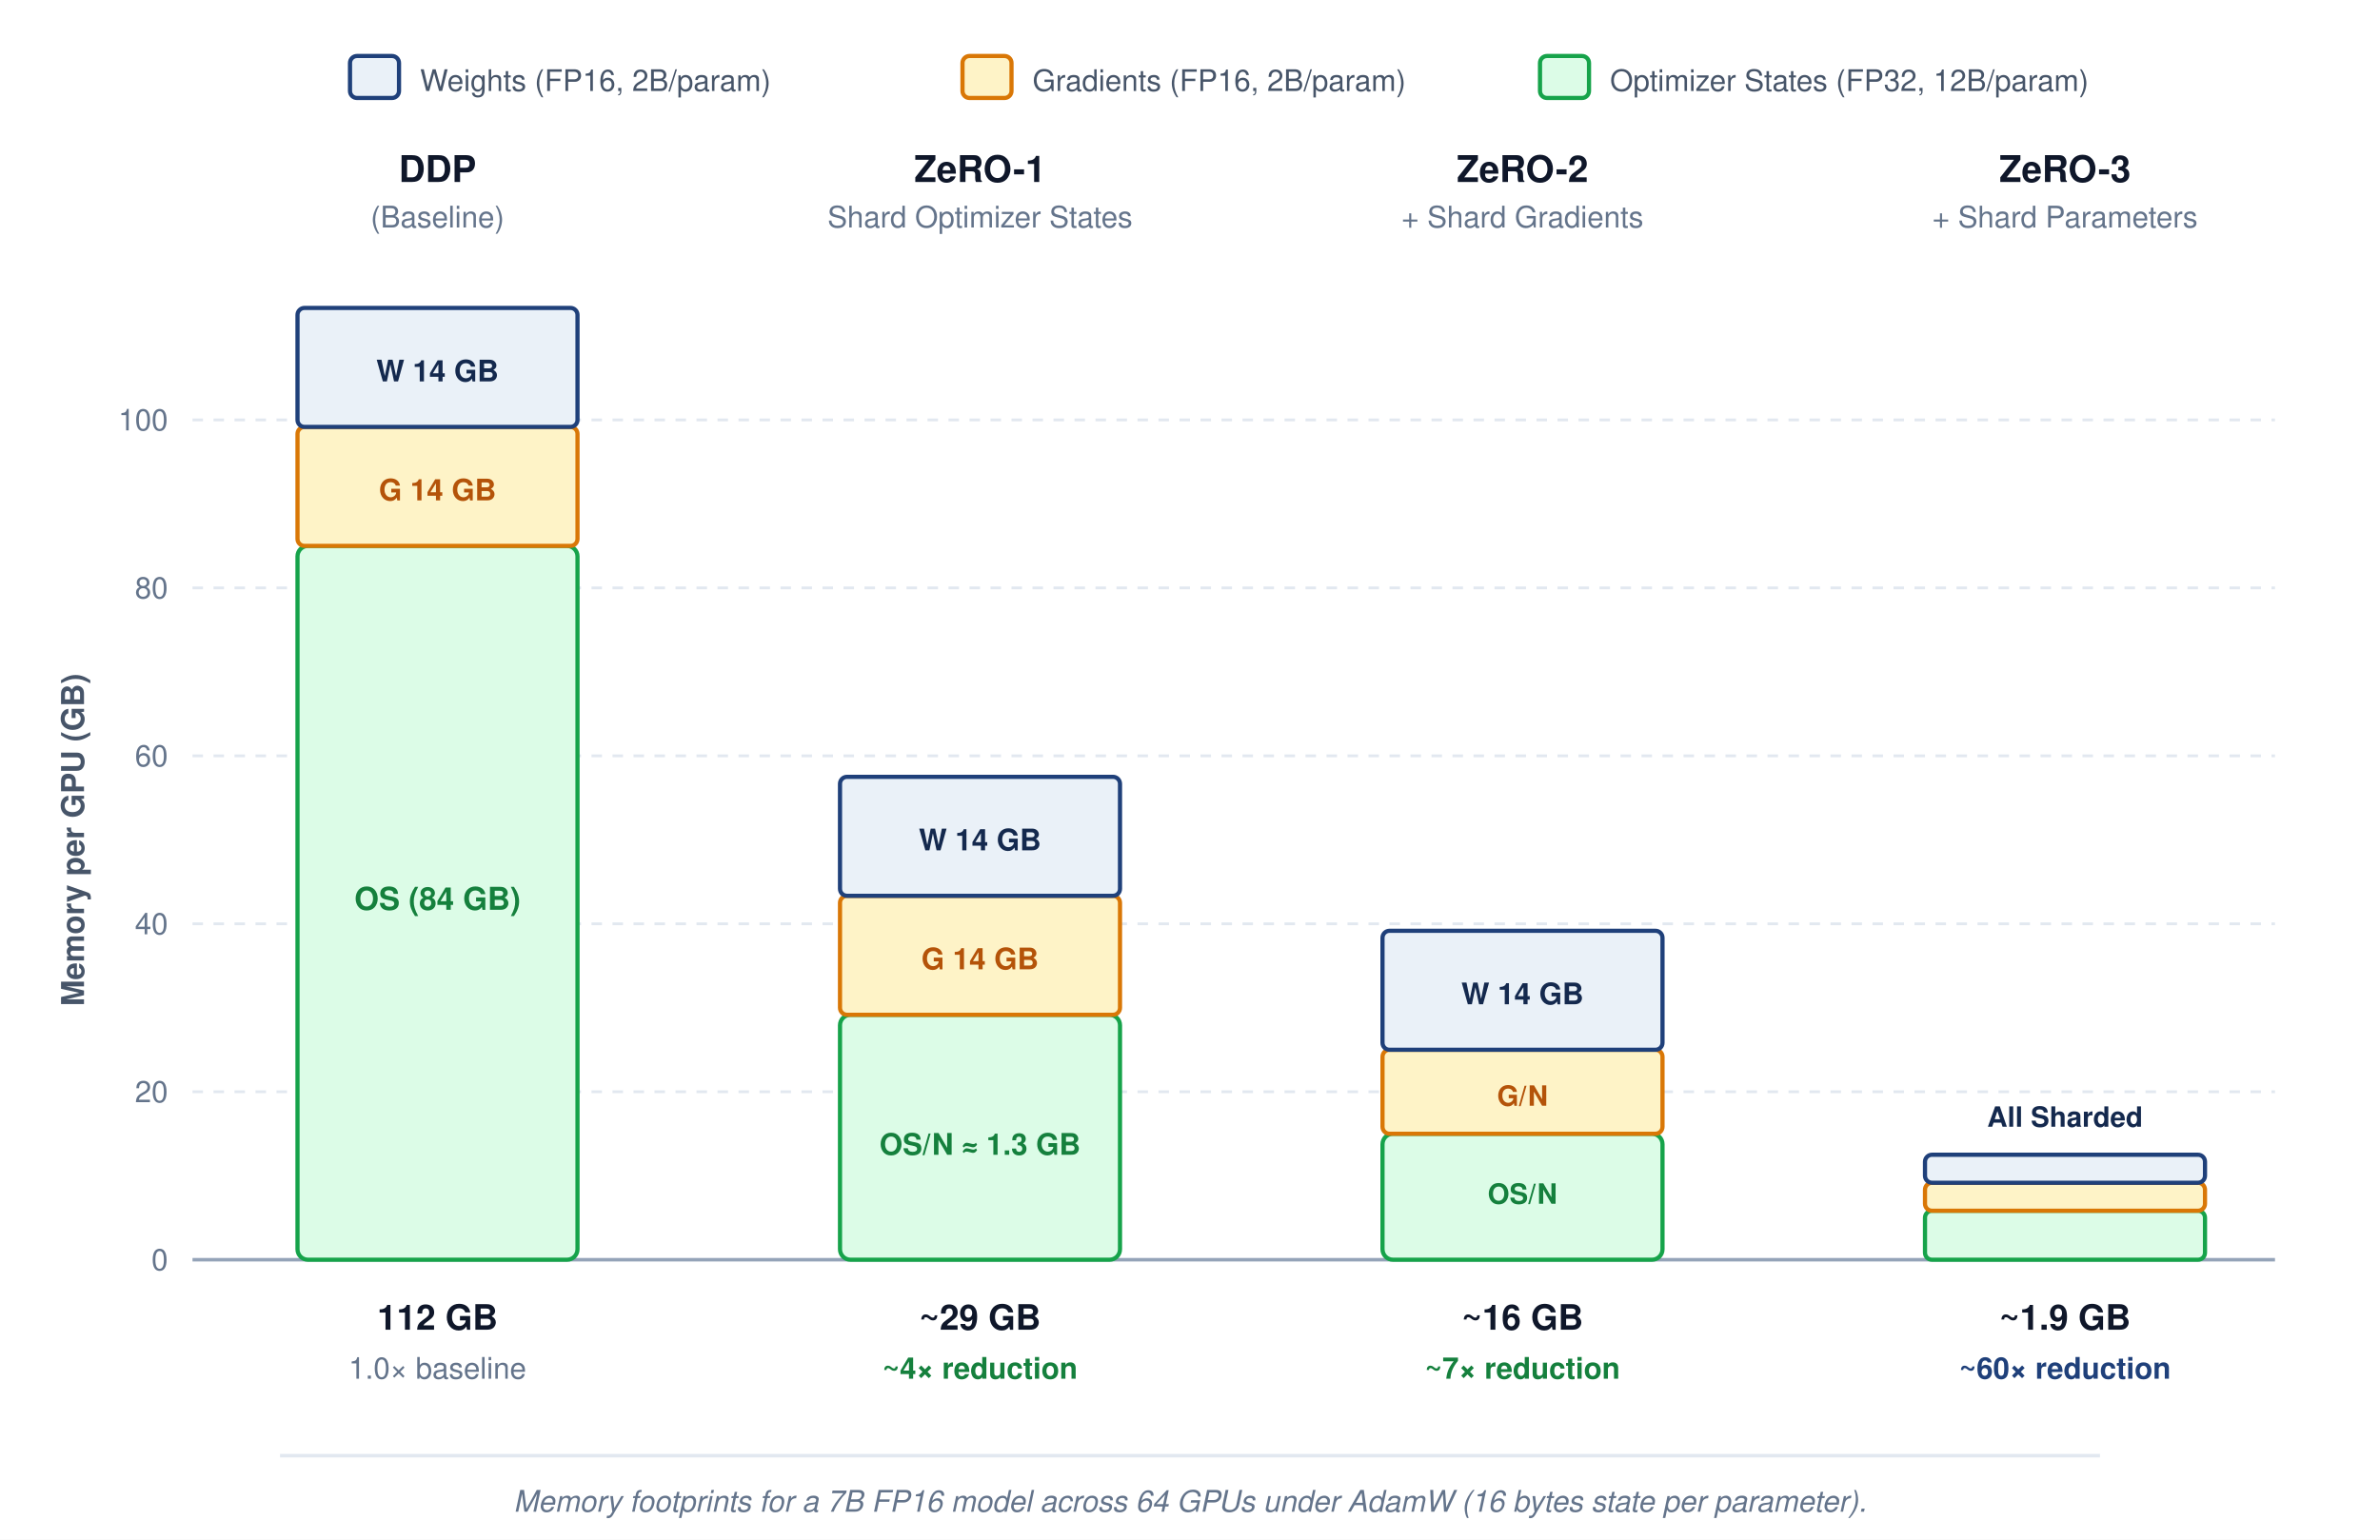
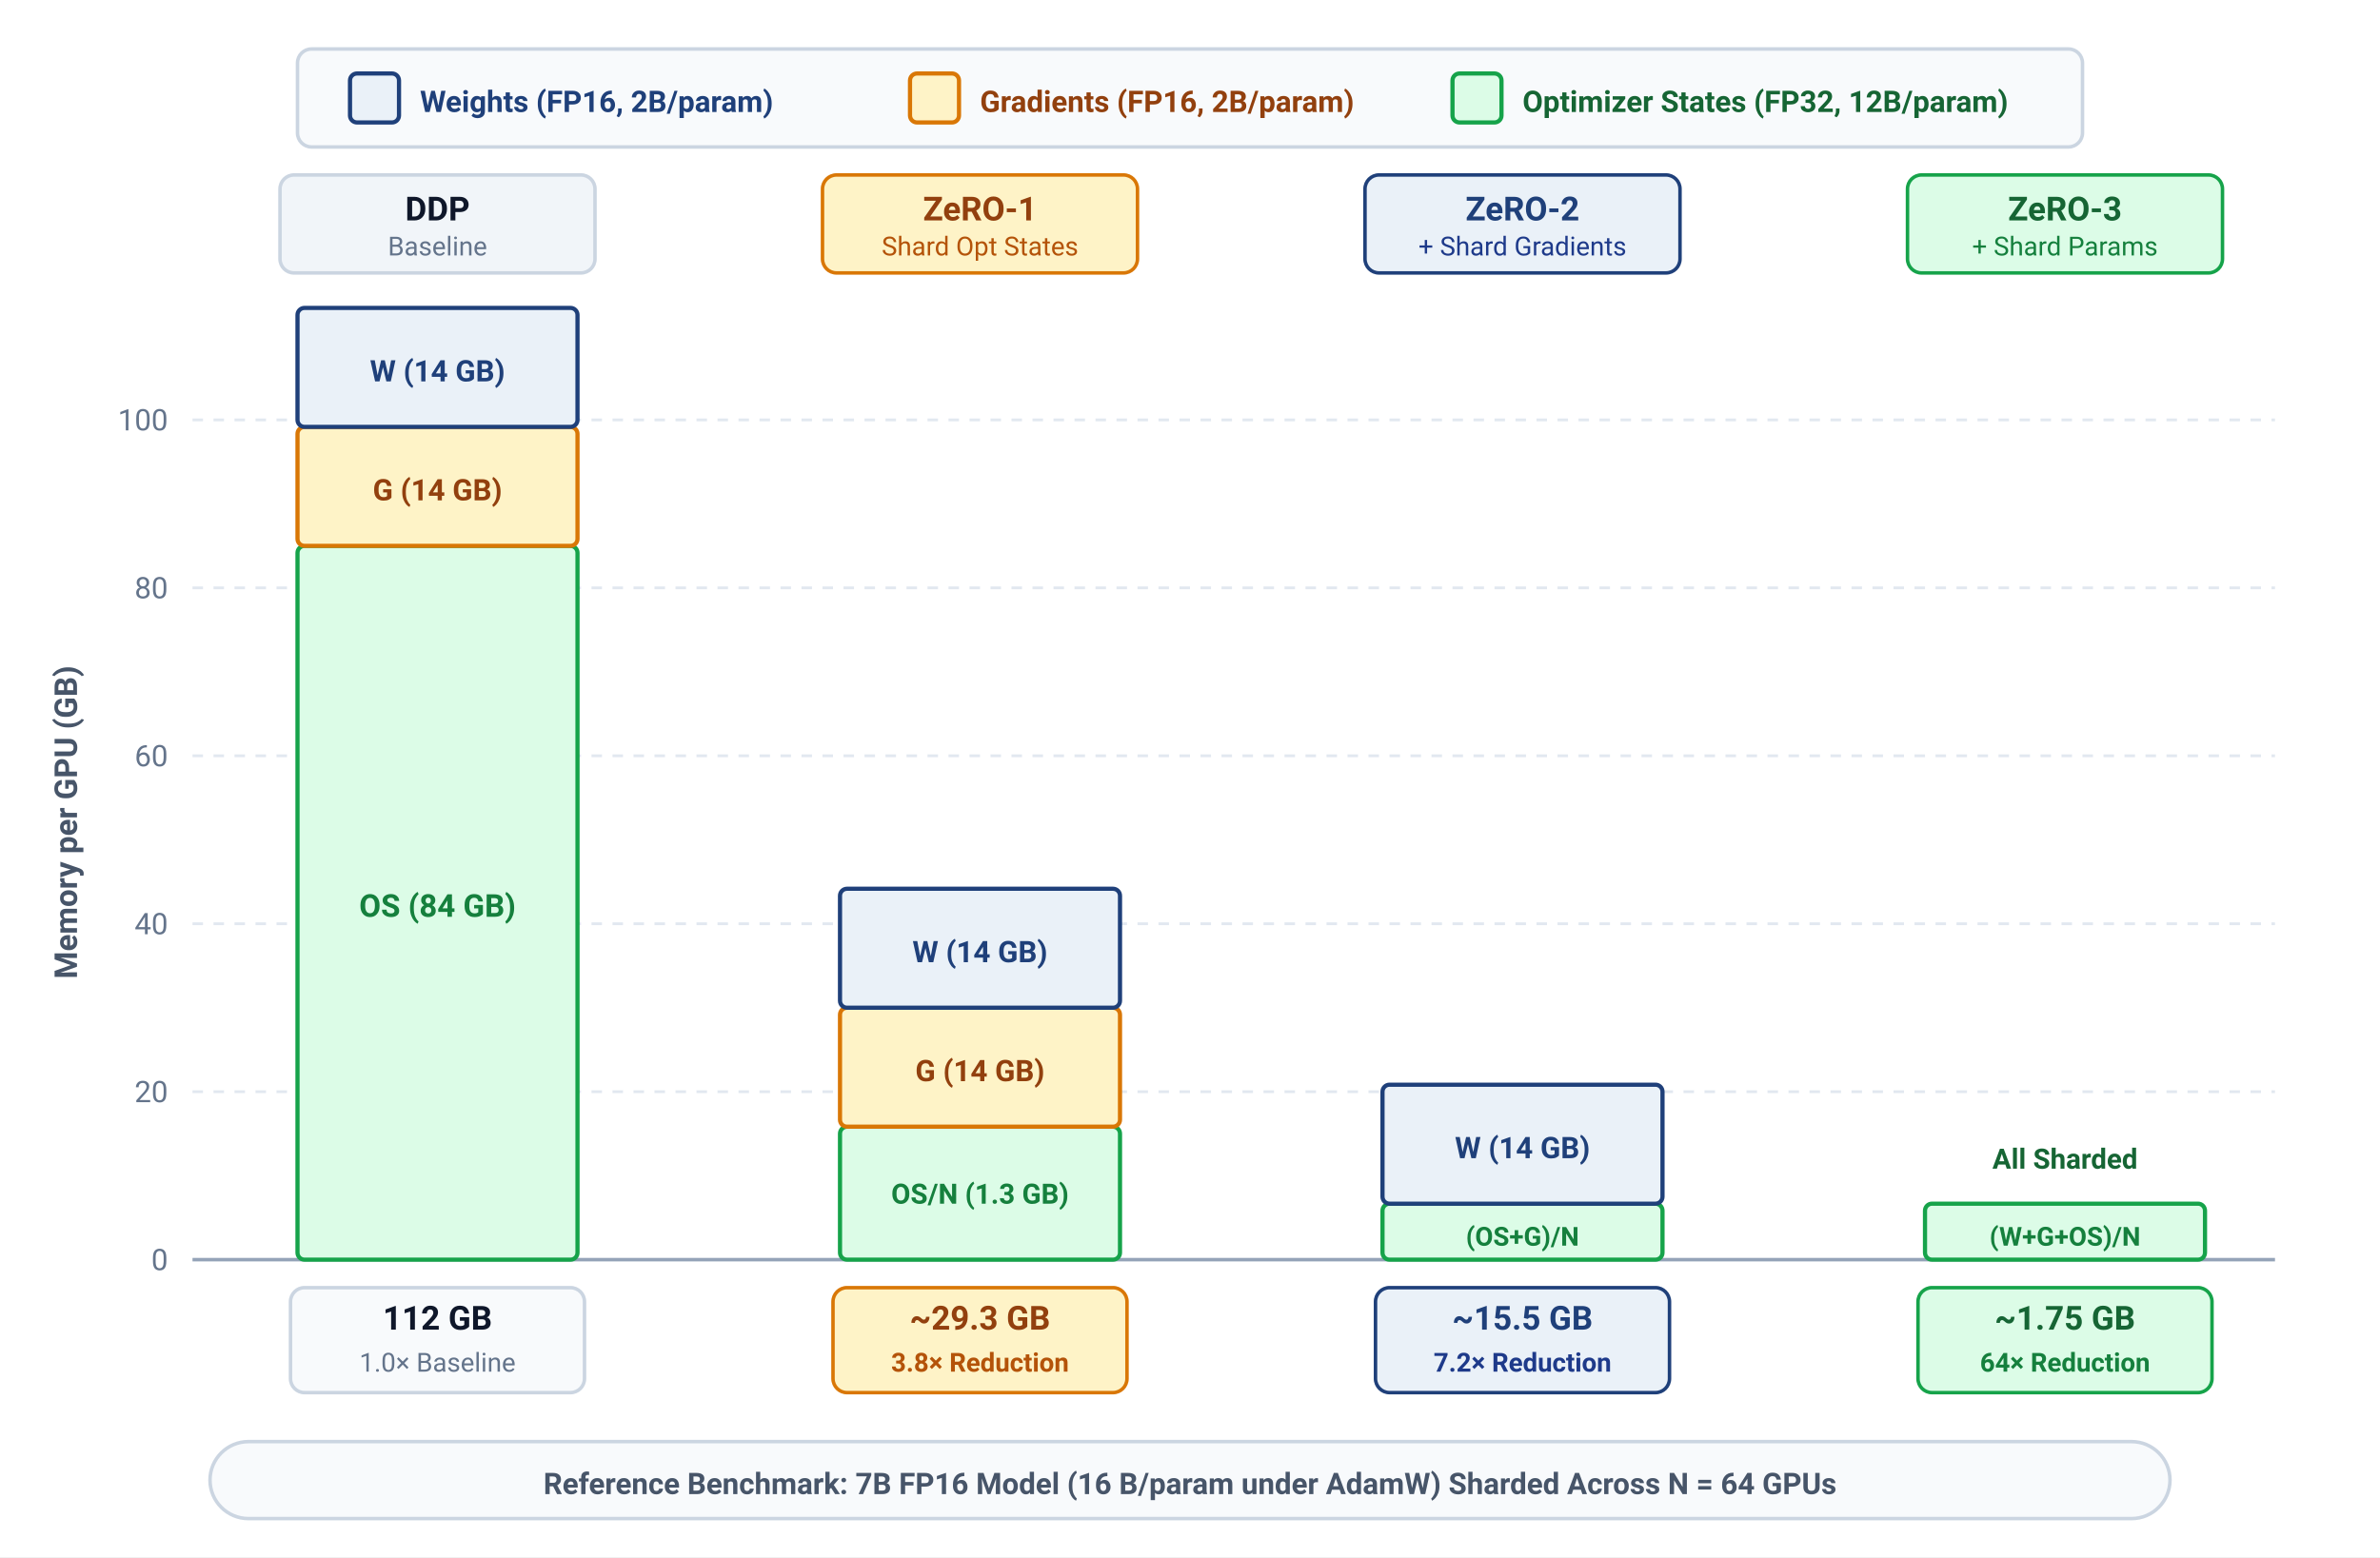
- <svg xmlns="http://www.w3.org/2000/svg" viewBox="0 0 680 440" font-family="Helvetica Neue, Helvetica, Arial, sans-serif">
-   <rect width="680" height="440" fill="#ffffff" />
-   <g transform="translate(100 16)">
-     <rect x="0" y="0" width="14" height="12" rx="2" fill="#EAF1F8" stroke="#1F407A" stroke-width="1.2" />
-     <text x="20" y="10" font-size="8.5" fill="#475569">Weights (FP16, 2B/param)</text>
-     <rect x="175" y="0" width="14" height="12" rx="2" fill="#fef3c7" stroke="#d97706" stroke-width="1.2" />
-     <text x="195" y="10" font-size="8.5" fill="#475569">Gradients (FP16, 2B/param)</text>
-     <rect x="340" y="0" width="14" height="12" rx="2" fill="#dcfce7" stroke="#16a34a" stroke-width="1.2" />
-     <text x="360" y="10" font-size="8.5" fill="#475569">Optimizer States (FP32, 12B/param)</text>
+ <svg xmlns="http://www.w3.org/2000/svg" viewBox="0 0 680 445" width="100%" height="100%" style="background: #ffffff; font-family: -apple-system, BlinkMacSystemFont, 'Segoe UI', Roboto, Helvetica, Arial, sans-serif;">
+   <rect width="680" height="445" fill="#ffffff" />
+   <g transform="translate(85, 14)">
+     <rect width="510" height="28" rx="4" fill="#F8FAFC" stroke="#CBD5E1" stroke-width="1" />
+     <g transform="translate(15, 7)">
+       <rect x="0" y="0" width="14" height="14" rx="2" fill="#EAF1F8" stroke="#1F407A" stroke-width="1.2" />
+       <text x="20" y="11" font-size="8.5" font-weight="600" fill="#1F407A">Weights (FP16, 2B/param)</text>
+       <rect x="160" y="0" width="14" height="14" rx="2" fill="#FEF3C7" stroke="#D97706" stroke-width="1.2" />
+       <text x="180" y="11" font-size="8.5" font-weight="600" fill="#92400E">Gradients (FP16, 2B/param)</text>
+       <rect x="315" y="0" width="14" height="14" rx="2" fill="#DCFCE7" stroke="#16A34A" stroke-width="1.2" />
+       <text x="335" y="11" font-size="8.5" font-weight="600" fill="#166534">Optimizer States (FP32, 12B/param)</text>
+     </g>
  </g>
-   <text x="125" y="52" text-anchor="middle" font-size="10.5" font-weight="700" fill="#0f172a">DDP</text>
-   <text x="125" y="65" text-anchor="middle" font-size="8.5" fill="#64748b">(Baseline)</text>
-   <text x="280" y="52" text-anchor="middle" font-size="10.5" font-weight="700" fill="#0f172a">ZeRO-1</text>
-   <text x="280" y="65" text-anchor="middle" font-size="8.5" fill="#64748b">Shard Optimizer States</text>
-   <text x="435" y="52" text-anchor="middle" font-size="10.5" font-weight="700" fill="#0f172a">ZeRO-2</text>
-   <text x="435" y="65" text-anchor="middle" font-size="8.5" fill="#64748b">+ Shard Gradients</text>
-   <text x="590" y="52" text-anchor="middle" font-size="10.5" font-weight="700" fill="#0f172a">ZeRO-3</text>
-   <text x="590" y="65" text-anchor="middle" font-size="8.5" fill="#64748b">+ Shard Parameters</text>
-   <text x="24" y="240" text-anchor="middle" font-size="9" font-weight="700" fill="#475569" transform="rotate(-90,24,240)">Memory per GPU (GB)</text>
-   <line x1="55" y1="360" x2="650" y2="360" stroke="#94a3b8" stroke-width="1" />
-   <text x="48" y="363" text-anchor="end" font-size="8.5" fill="#64748b">0</text>
-   <line x1="55" y1="312" x2="650" y2="312" stroke="#e2e8f0" stroke-width="0.8" stroke-dasharray="3,3" />
-   <text x="48" y="315" text-anchor="end" font-size="8.5" fill="#64748b">20</text>
-   <line x1="55" y1="264" x2="650" y2="264" stroke="#e2e8f0" stroke-width="0.8" stroke-dasharray="3,3" />
-   <text x="48" y="267" text-anchor="end" font-size="8.5" fill="#64748b">40</text>
-   <line x1="55" y1="216" x2="650" y2="216" stroke="#e2e8f0" stroke-width="0.8" stroke-dasharray="3,3" />
-   <text x="48" y="219" text-anchor="end" font-size="8.5" fill="#64748b">60</text>
-   <line x1="55" y1="168" x2="650" y2="168" stroke="#e2e8f0" stroke-width="0.8" stroke-dasharray="3,3" />
-   <text x="48" y="171" text-anchor="end" font-size="8.5" fill="#64748b">80</text>
-   <line x1="55" y1="120" x2="650" y2="120" stroke="#e2e8f0" stroke-width="0.8" stroke-dasharray="3,3" />
-   <text x="48" y="123" text-anchor="end" font-size="8.5" fill="#64748b">100</text>
-   <rect x="85" y="156" width="80" height="204" rx="3" fill="#dcfce7" stroke="#16a34a" stroke-width="1.2" />
-   <text x="125" y="260" text-anchor="middle" font-size="9" font-weight="700" fill="#15803d">OS (84 GB)</text>
-   <rect x="85" y="122" width="80" height="34" rx="2" fill="#fef3c7" stroke="#d97706" stroke-width="1.2" />
-   <text x="125" y="143" text-anchor="middle" font-size="8.5" font-weight="600" fill="#b45309">G 14 GB</text>
-   <rect x="85" y="88" width="80" height="34" rx="2" fill="#EAF1F8" stroke="#1F407A" stroke-width="1.2" />
-   <text x="125" y="109" text-anchor="middle" font-size="8.5" font-weight="600" fill="#14294E">W 14 GB</text>
-   <text x="125" y="380" text-anchor="middle" font-size="10" font-weight="700" fill="#0f172a">112 GB</text>
-   <text x="125" y="394" text-anchor="middle" font-size="8.5" fill="#64748b">1.0× baseline</text>
-   <rect x="240" y="290" width="80" height="70" rx="3" fill="#dcfce7" stroke="#16a34a" stroke-width="1.2" />
-   <text x="280" y="330" text-anchor="middle" font-size="8.5" font-weight="700" fill="#15803d">OS/N ≈ 1.3 GB</text>
-   <rect x="240" y="256" width="80" height="34" rx="2" fill="#fef3c7" stroke="#d97706" stroke-width="1.2" />
-   <text x="280" y="277" text-anchor="middle" font-size="8.5" font-weight="600" fill="#b45309">G 14 GB</text>
-   <rect x="240" y="222" width="80" height="34" rx="2" fill="#EAF1F8" stroke="#1F407A" stroke-width="1.2" />
-   <text x="280" y="243" text-anchor="middle" font-size="8.5" font-weight="600" fill="#14294E">W 14 GB</text>
-   <text x="280" y="380" text-anchor="middle" font-size="10" font-weight="700" fill="#0f172a">~29 GB</text>
-   <text x="280" y="394" text-anchor="middle" font-size="8.5" font-weight="600" fill="#15803d">~4× reduction</text>
-   <rect x="395" y="324" width="80" height="36" rx="3" fill="#dcfce7" stroke="#16a34a" stroke-width="1.2" />
-   <text x="435" y="344" text-anchor="middle" font-size="8" font-weight="700" fill="#15803d">OS/N</text>
-   <rect x="395" y="300" width="80" height="24" rx="2" fill="#fef3c7" stroke="#d97706" stroke-width="1.2" />
-   <text x="435" y="316" text-anchor="middle" font-size="8" font-weight="600" fill="#b45309">G/N</text>
-   <rect x="395" y="266" width="80" height="34" rx="2" fill="#EAF1F8" stroke="#1F407A" stroke-width="1.2" />
-   <text x="435" y="287" text-anchor="middle" font-size="8.5" font-weight="600" fill="#14294E">W 14 GB</text>
-   <text x="435" y="380" text-anchor="middle" font-size="10" font-weight="700" fill="#0f172a">~16 GB</text>
-   <text x="435" y="394" text-anchor="middle" font-size="8.5" font-weight="600" fill="#15803d">~7× reduction</text>
-   <rect x="550" y="346" width="80" height="14" rx="2" fill="#dcfce7" stroke="#16a34a" stroke-width="1.2" />
-   <rect x="550" y="338" width="80" height="8" rx="2" fill="#fef3c7" stroke="#d97706" stroke-width="1.2" />
-   <rect x="550" y="330" width="80" height="8" rx="2" fill="#EAF1F8" stroke="#1F407A" stroke-width="1.2" />
-   <text x="590" y="322" text-anchor="middle" font-size="8" font-weight="700" fill="#14294E">All Sharded</text>
-   <text x="590" y="380" text-anchor="middle" font-size="10" font-weight="700" fill="#0f172a">~1.9 GB</text>
-   <text x="590" y="394" text-anchor="middle" font-size="8.5" font-weight="700" fill="#1F407A">~60× reduction</text>
-   <line x1="80" y1="416" x2="600" y2="416" stroke="#e2e8f0" stroke-width="1" />
-   <text x="340" y="432" text-anchor="middle" font-size="8.5" font-style="italic" fill="#64748b">Memory footprints for a 7B FP16 model across 64 GPUs under AdamW (16 bytes state per parameter).</text>
+   <g transform="translate(80, 50)">
+     <rect x="0" y="0" width="90" height="28" rx="4" fill="#F1F5F9" stroke="#CBD5E1" stroke-width="1" />
+     <text x="45" y="13" text-anchor="middle" font-size="9.5" font-weight="700" fill="#0F172A">DDP</text>
+     <text x="45" y="23" text-anchor="middle" font-size="7.5" fill="#64748B">Baseline</text>
+     <rect x="155" y="0" width="90" height="28" rx="4" fill="#FEF3C7" stroke="#D97706" stroke-width="1" />
+     <text x="200" y="13" text-anchor="middle" font-size="9.5" font-weight="700" fill="#92400E">ZeRO-1</text>
+     <text x="200" y="23" text-anchor="middle" font-size="7.5" fill="#B45309">Shard Opt States</text>
+     <rect x="310" y="0" width="90" height="28" rx="4" fill="#EAF1F8" stroke="#1F407A" stroke-width="1" />
+     <text x="355" y="13" text-anchor="middle" font-size="9.5" font-weight="700" fill="#1F407A">ZeRO-2</text>
+     <text x="355" y="23" text-anchor="middle" font-size="7.5" fill="#1E3A8A">+ Shard Gradients</text>
+     <rect x="465" y="0" width="90" height="28" rx="4" fill="#DCFCE7" stroke="#16A34A" stroke-width="1" />
+     <text x="510" y="13" text-anchor="middle" font-size="9.5" font-weight="700" fill="#166534">ZeRO-3</text>
+     <text x="510" y="23" text-anchor="middle" font-size="7.5" fill="#15803D">+ Shard Params</text>
+   </g>
+   <text x="22" y="235" text-anchor="middle" font-size="9" font-weight="700" fill="#475569" transform="rotate(-90,22,235)">Memory per GPU (GB)</text>
+   <line x1="55" y1="360" x2="650" y2="360" stroke="#94A3B8" stroke-width="1" />
+   <text x="48" y="363" text-anchor="end" font-size="8.5" fill="#64748B">0</text>
+   <line x1="55" y1="312" x2="650" y2="312" stroke="#E2E8F0" stroke-width="0.8" stroke-dasharray="3,3" />
+   <text x="48" y="315" text-anchor="end" font-size="8.5" fill="#64748B">20</text>
+   <line x1="55" y1="264" x2="650" y2="264" stroke="#E2E8F0" stroke-width="0.8" stroke-dasharray="3,3" />
+   <text x="48" y="267" text-anchor="end" font-size="8.5" fill="#64748B">40</text>
+   <line x1="55" y1="216" x2="650" y2="216" stroke="#E2E8F0" stroke-width="0.8" stroke-dasharray="3,3" />
+   <text x="48" y="219" text-anchor="end" font-size="8.5" fill="#64748B">60</text>
+   <line x1="55" y1="168" x2="650" y2="168" stroke="#E2E8F0" stroke-width="0.8" stroke-dasharray="3,3" />
+   <text x="48" y="171" text-anchor="end" font-size="8.5" fill="#64748B">80</text>
+   <line x1="55" y1="120" x2="650" y2="120" stroke="#E2E8F0" stroke-width="0.8" stroke-dasharray="3,3" />
+   <text x="48" y="123" text-anchor="end" font-size="8.5" fill="#64748B">100</text>
+   <g transform="translate(85, 0)">
+     <rect x="0" y="156" width="80" height="204" rx="2" fill="#DCFCE7" stroke="#16A34A" stroke-width="1.2" />
+     <text x="40" y="262" text-anchor="middle" font-size="9" font-weight="700" fill="#15803D">OS (84 GB)</text>
+     <rect x="0" y="122" width="80" height="34" rx="2" fill="#FEF3C7" stroke="#D97706" stroke-width="1.2" />
+     <text x="40" y="143" text-anchor="middle" font-size="8.5" font-weight="600" fill="#92400E">G (14 GB)</text>
+     <rect x="0" y="88" width="80" height="34" rx="2" fill="#EAF1F8" stroke="#1F407A" stroke-width="1.2" />
+     <text x="40" y="109" text-anchor="middle" font-size="8.5" font-weight="600" fill="#1F407A">W (14 GB)</text>
+     <rect x="-2" y="368" width="84" height="30" rx="4" fill="#F8FAFC" stroke="#CBD5E1" stroke-width="1" />
+     <text x="40" y="380" text-anchor="middle" font-size="9.5" font-weight="700" fill="#0F172A">112 GB</text>
+     <text x="40" y="392" text-anchor="middle" font-size="7.5" fill="#64748B">1.0× Baseline</text>
+   </g>
+   <g transform="translate(240, 0)">
+     <rect x="0" y="322" width="80" height="38" rx="2" fill="#DCFCE7" stroke="#16A34A" stroke-width="1.2" />
+     <text x="40" y="344" text-anchor="middle" font-size="8" font-weight="700" fill="#15803D">OS/N (1.3 GB)</text>
+     <rect x="0" y="288" width="80" height="34" rx="2" fill="#FEF3C7" stroke="#D97706" stroke-width="1.2" />
+     <text x="40" y="309" text-anchor="middle" font-size="8.5" font-weight="600" fill="#92400E">G (14 GB)</text>
+     <rect x="0" y="254" width="80" height="34" rx="2" fill="#EAF1F8" stroke="#1F407A" stroke-width="1.2" />
+     <text x="40" y="275" text-anchor="middle" font-size="8.5" font-weight="600" fill="#1F407A">W (14 GB)</text>
+     <rect x="-2" y="368" width="84" height="30" rx="4" fill="#FEF3C7" stroke="#D97706" stroke-width="1" />
+     <text x="40" y="380" text-anchor="middle" font-size="9.5" font-weight="700" fill="#92400E">~29.3 GB</text>
+     <text x="40" y="392" text-anchor="middle" font-size="7.5" font-weight="600" fill="#B45309">3.8× Reduction</text>
+   </g>
+   <g transform="translate(395, 0)">
+     <rect x="0" y="344" width="80" height="16" rx="2" fill="#DCFCE7" stroke="#16A34A" stroke-width="1.2" />
+     <text x="40" y="356" text-anchor="middle" font-size="7.5" font-weight="700" fill="#15803D">(OS+G)/N</text>
+     <rect x="0" y="310" width="80" height="34" rx="2" fill="#EAF1F8" stroke="#1F407A" stroke-width="1.2" />
+     <text x="40" y="331" text-anchor="middle" font-size="8.5" font-weight="600" fill="#1F407A">W (14 GB)</text>
+     <rect x="-2" y="368" width="84" height="30" rx="4" fill="#EAF1F8" stroke="#1F407A" stroke-width="1" />
+     <text x="40" y="380" text-anchor="middle" font-size="9.5" font-weight="700" fill="#1F407A">~15.5 GB</text>
+     <text x="40" y="392" text-anchor="middle" font-size="7.5" font-weight="600" fill="#1E3A8A">7.2× Reduction</text>
+   </g>
+   <g transform="translate(550, 0)">
+     <rect x="0" y="344" width="80" height="16" rx="2" fill="#DCFCE7" stroke="#16A34A" stroke-width="1.2" />
+     <text x="40" y="356" text-anchor="middle" font-size="7.5" font-weight="700" fill="#15803D">(W+G+OS)/N</text>
+     <text x="40" y="334" text-anchor="middle" font-size="8" font-weight="700" fill="#166534">All Sharded</text>
+     <rect x="-2" y="368" width="84" height="30" rx="4" fill="#DCFCE7" stroke="#16A34A" stroke-width="1" />
+     <text x="40" y="380" text-anchor="middle" font-size="9.5" font-weight="700" fill="#166534">~1.75 GB</text>
+     <text x="40" y="392" text-anchor="middle" font-size="7.5" font-weight="700" fill="#15803D">64× Reduction</text>
+   </g>
+   <g transform="translate(60, 412)">
+     <rect width="560" height="22" rx="11" fill="#F8FAFC" stroke="#CBD5E1" stroke-width="1" />
+     <text x="280" y="15" text-anchor="middle" font-size="8.5" font-weight="600" fill="#475569">Reference Benchmark: 7B FP16 Model (16 B/param under AdamW) Sharded Across N = 64 GPUs</text>
+   </g>
</svg>
